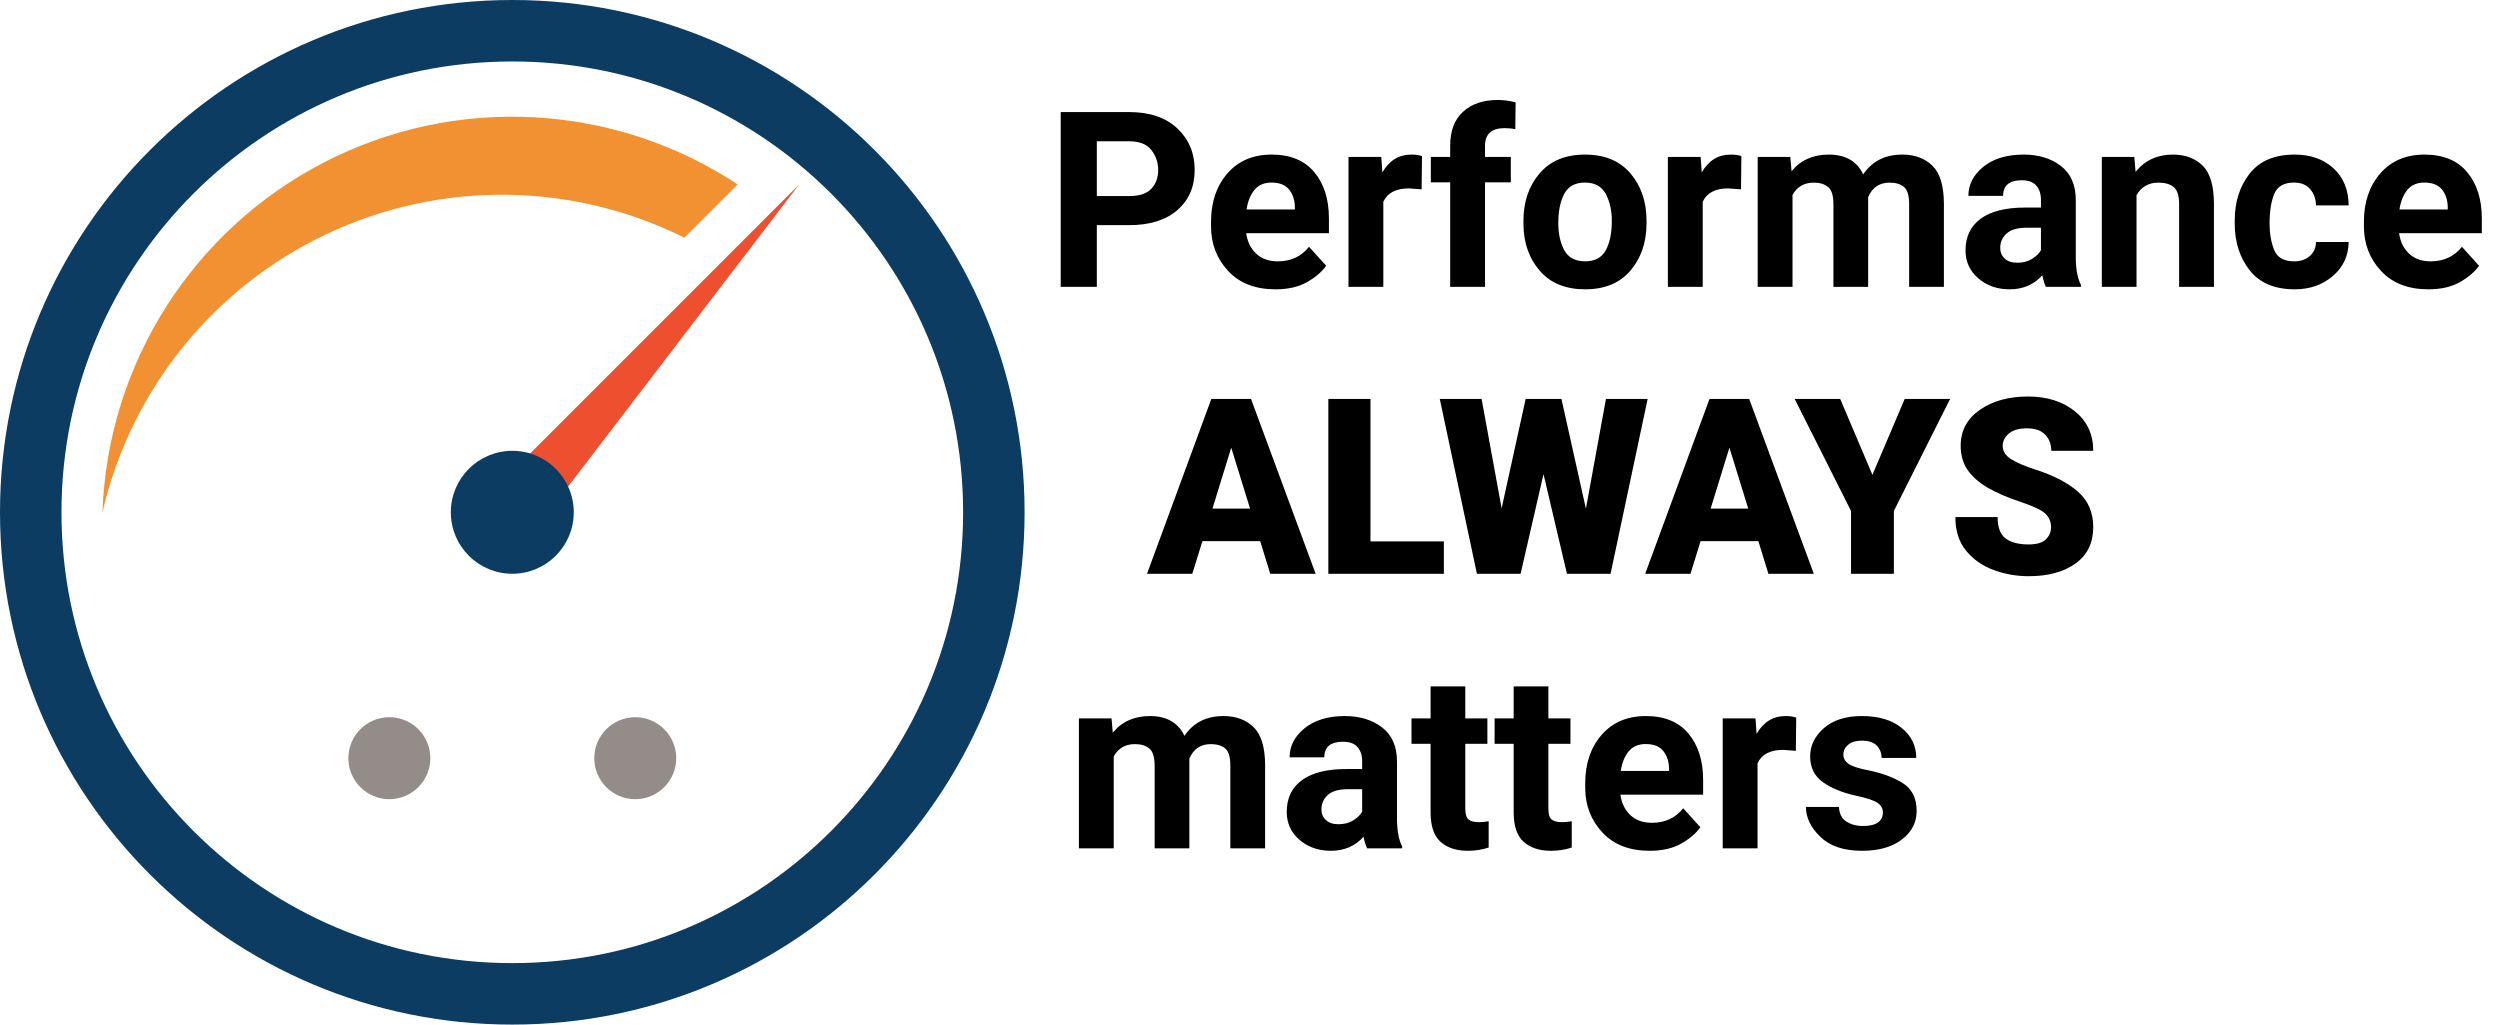
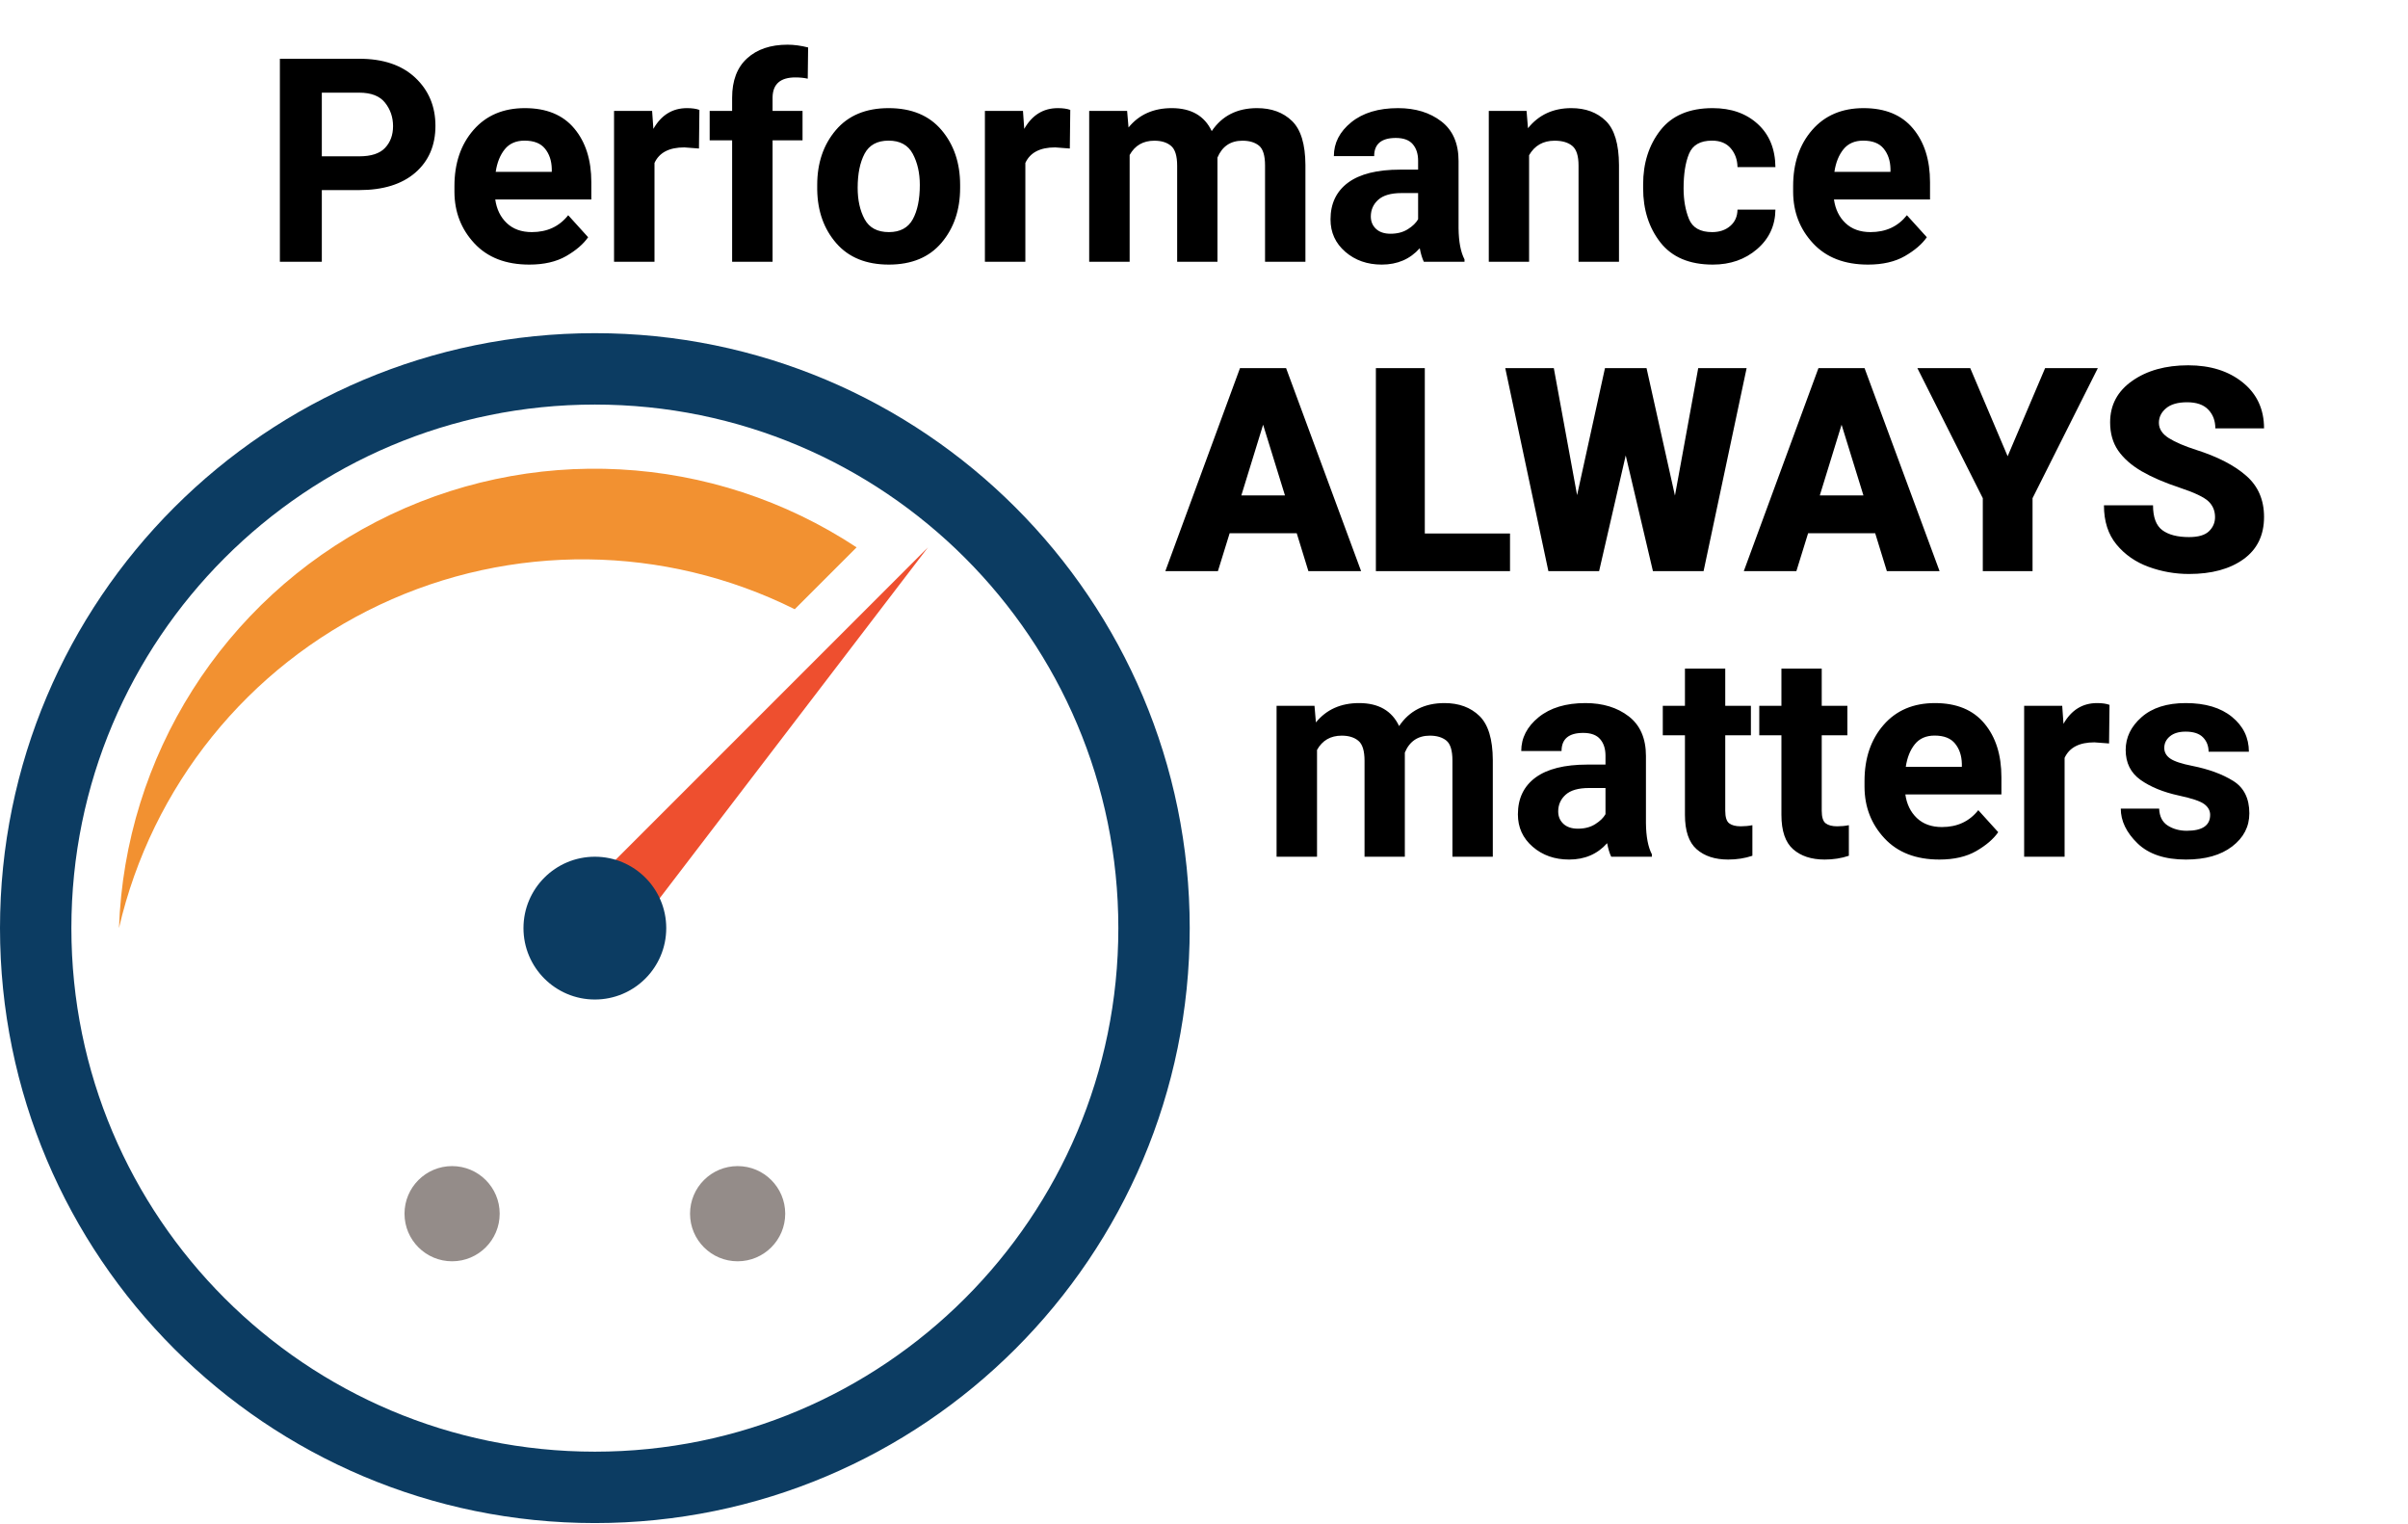
- <svg xmlns="http://www.w3.org/2000/svg" viewBox="0 0 610 250">
-   <circle cx="125" cy="125" r="117.5" fill="none" stroke="#0c3c62" stroke-width="15" />
-   <path d="M130,130 l-10,-10 l75,-75 z" fill="#ee4f2f" />
-   <circle cx="125" cy="125" r="15" fill="#0c3c62" />
-   <path d="M25,125 a 100 100 0 0 1 155 -80 l-13 13 a 100 100 0 0 0 -142 67" fill="#f29131" />
-   <circle cx="95" cy="185" r="10" fill="#948c89" />
-   <circle cx="155" cy="185" r="10" fill="#948c89" />
+ <svg xmlns="http://www.w3.org/2000/svg" viewBox="0 0 506 320">
+   <circle cx="125" cy="195" r="117.5" fill="none" stroke="#0c3c62" stroke-width="15" />
+   <path d="M130,200 l-10,-10 l75,-75 z" fill="#ee4f2f" />
+   <circle cx="125" cy="195" r="15" fill="#0c3c62" />
+   <path d="M25,195 a 100 100 0 0 1 155 -80 l-13 13 a 100 100 0 0 0 -142 67" fill="#f29131" />
+   <circle cx="95" cy="255" r="10" fill="#948c89" />
+   <circle cx="155" cy="255" r="10" fill="#948c89" />
  <text font-weight="700" font-size="60" font-family="BlinkMacSystemFont,-apple-system,Segoe UI,Fira Sans,Roboto,Ubuntu,Oxygen-Sans,Cantarell,Helvetica Neue,Arial,sans-serif">
-     <tspan x="255" y="70">Performance</tspan>
-     <tspan x="280" y="140" font-weight="900">ALWAYS</tspan>
-     <tspan x="260" y="207">matters</tspan>
+     <tspan x="55" y="55">Performance</tspan>
+     <tspan x="245" y="120" font-weight="900">ALWAYS</tspan>
+     <tspan x="265" y="180">matters</tspan>
  </text>
</svg>
